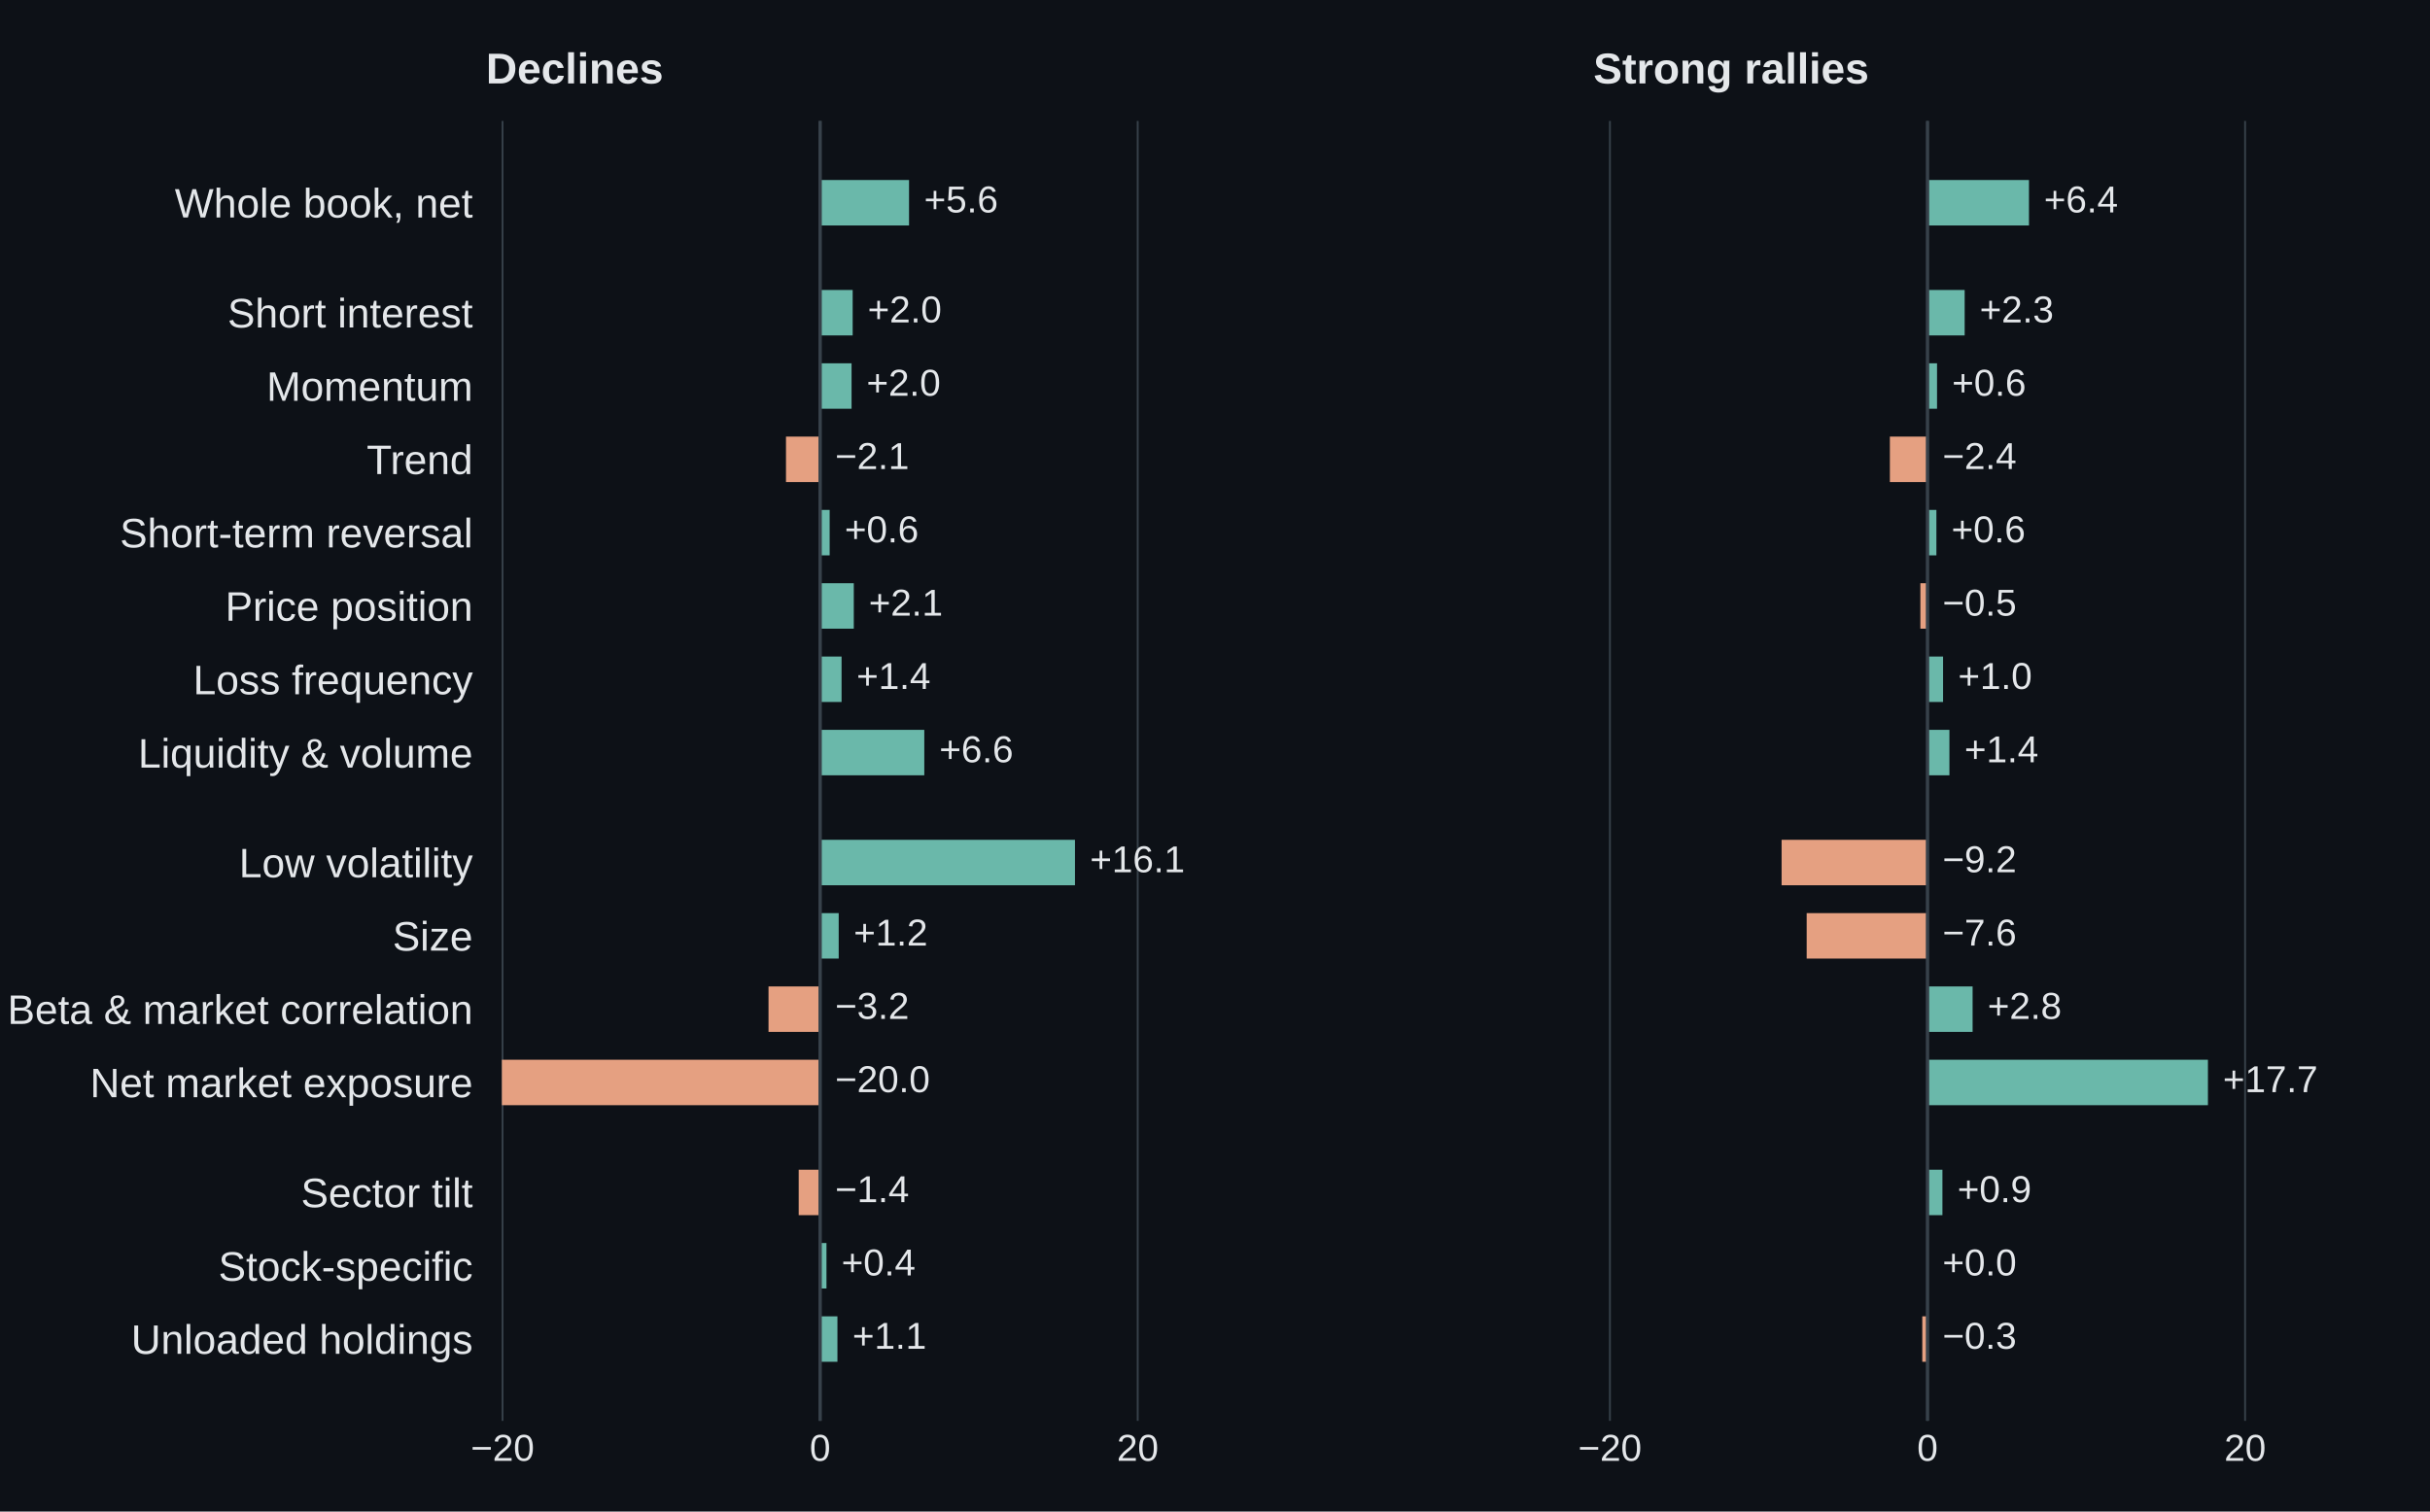
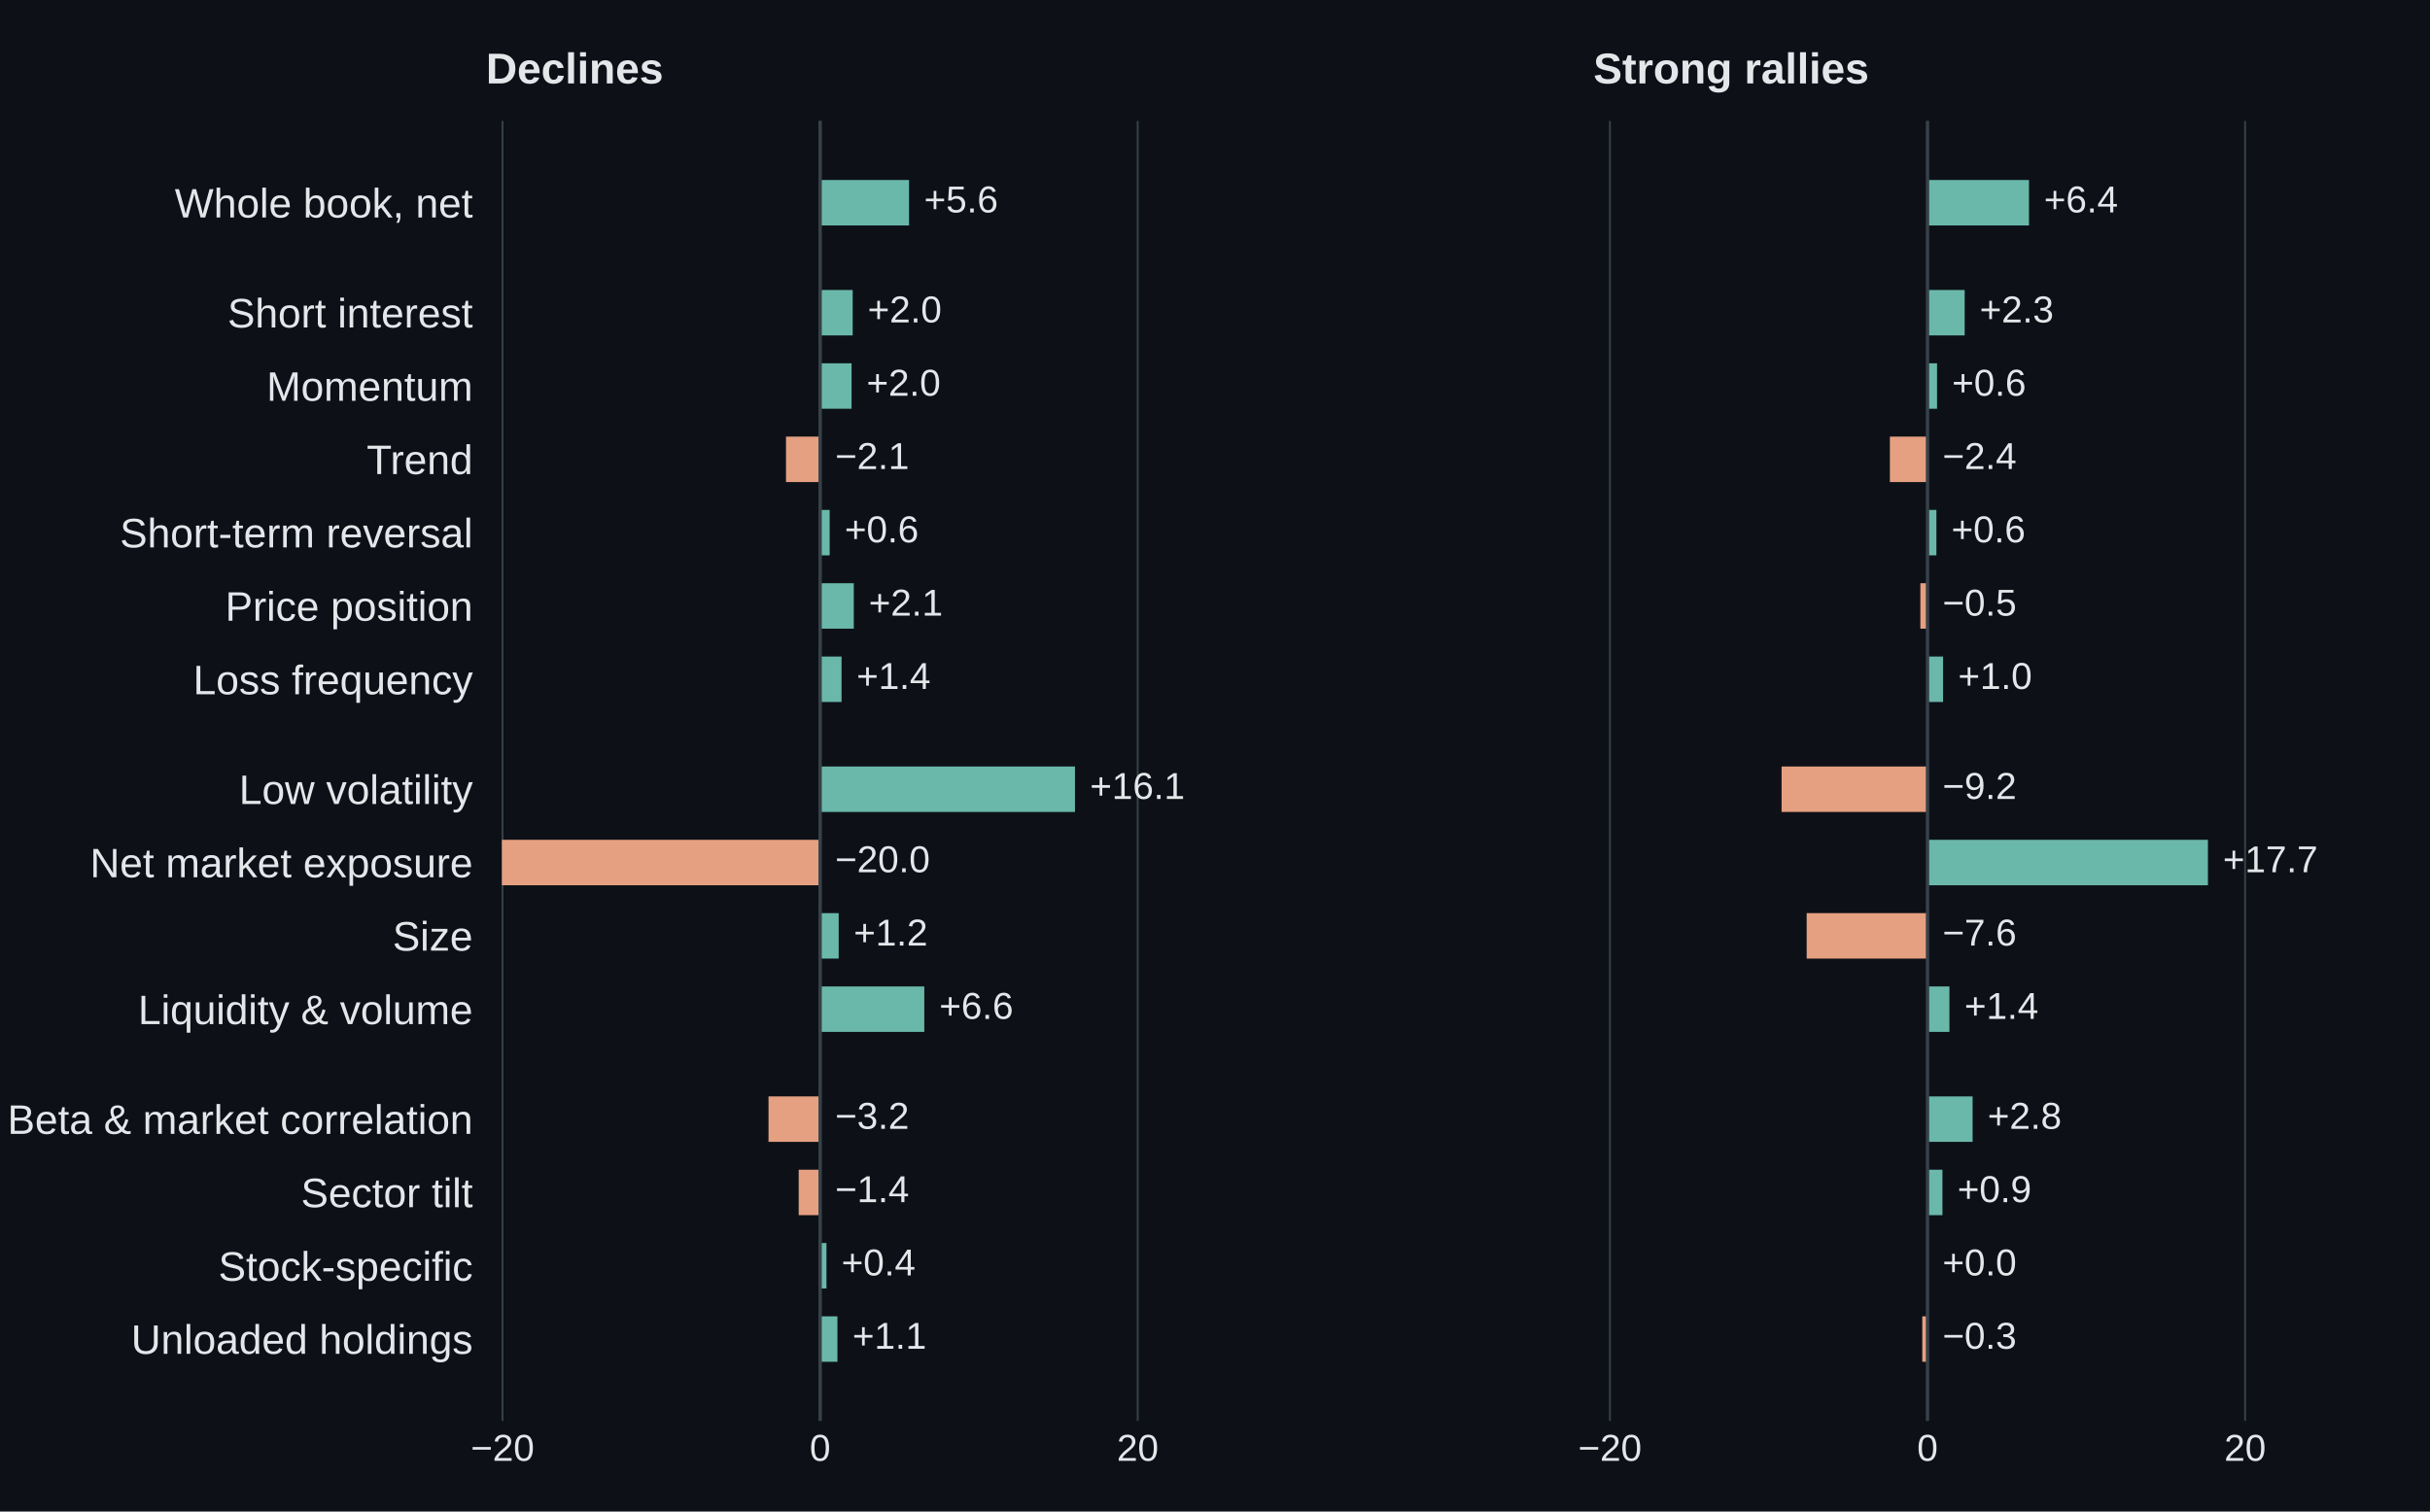
<svg xmlns="http://www.w3.org/2000/svg" width="648pt" height="403.2pt" viewBox="0 0 648 403.2" version="1.1">
  <defs>
    <style type="text/css">*{stroke-linejoin: round; stroke-linecap: butt}</style>
  </defs>
  <g id="figure_1">
    <g id="patch_1">
      <path d="M 0 403.2 L 648 403.2 L 648 0 L 0 0 z " style="fill: #0d1117" />
    </g>
    <g id="axes_1">
      <g id="patch_2">
        <path d="M 129.6 379.008 L 333.257 379.008 L 333.257 32.256 L 129.6 32.256 z " style="fill: #0d1117" />
      </g>
      <g id="matplotlib.axis_1">
        <g id="xtick_1">
          <g id="line2d_1">
            <path d="M 134.012 379.008 L 134.012 32.256 " clip-path="url(#p1040b1a7fe)" style="fill: none; stroke: #37414a; stroke-width: 0.5; stroke-linecap: square" />
          </g>
          <g id="line2d_2" />
          <g id="text_1">
            <text style="font-size: 10px; font-family: 'Arial', 'DejaVu Sans', sans-serif; text-anchor: middle; fill: #e4e7ea" x="134.012" y="389.666" transform="rotate(-0 134.0122 389.6658)">−20</text>
          </g>
        </g>
        <g id="xtick_2">
          <g id="line2d_3">
            <path d="M 218.7 379.008 L 218.7 32.256 " clip-path="url(#p1040b1a7fe)" style="fill: none; stroke: #37414a; stroke-width: 0.5; stroke-linecap: square" />
          </g>
          <g id="line2d_4" />
          <g id="text_2">
            <text style="font-size: 10px; font-family: 'Arial', 'DejaVu Sans', sans-serif; text-anchor: middle; fill: #e4e7ea" x="218.7" y="389.666" transform="rotate(-0 218.7 389.6658)">0</text>
          </g>
        </g>
        <g id="xtick_3">
          <g id="line2d_5">
            <path d="M 303.388 379.008 L 303.388 32.256 " clip-path="url(#p1040b1a7fe)" style="fill: none; stroke: #37414a; stroke-width: 0.5; stroke-linecap: square" />
          </g>
          <g id="line2d_6" />
          <g id="text_3">
            <text style="font-size: 10px; font-family: 'Arial', 'DejaVu Sans', sans-serif; text-anchor: middle; fill: #e4e7ea" x="303.388" y="389.666" transform="rotate(-0 303.3878 389.6658)">20</text>
          </g>
        </g>
      </g>
      <g id="matplotlib.axis_2">
        <g id="ytick_1">
          <g id="line2d_7" />
          <g id="text_4">
            <text style="font-size: 11px; font-family: 'Arial', 'DejaVu Sans', sans-serif; text-anchor: end; fill: #e4e7ea" x="126.1" y="58.016" transform="rotate(-0 126.1 58.01635)">Whole book, net</text>
          </g>
        </g>
        <g id="ytick_2">
          <g id="line2d_8" />
          <g id="text_5">
            <text style="font-size: 11px; font-family: 'Arial', 'DejaVu Sans', sans-serif; text-anchor: end; fill: #e4e7ea" x="126.1" y="87.349" transform="rotate(-0 126.1 87.34908)">Short interest</text>
          </g>
        </g>
        <g id="ytick_3">
          <g id="line2d_9" />
          <g id="text_6">
            <text style="font-size: 11px; font-family: 'Arial', 'DejaVu Sans', sans-serif; text-anchor: end; fill: #e4e7ea" x="126.1" y="106.904" transform="rotate(-0 126.1 106.9042)">Momentum</text>
          </g>
        </g>
        <g id="ytick_4">
          <g id="line2d_10" />
          <g id="text_7">
            <text style="font-size: 11px; font-family: 'Arial', 'DejaVu Sans', sans-serif; text-anchor: end; fill: #e4e7ea" x="126.1" y="126.459" transform="rotate(-0 126.1 126.4594)">Trend</text>
          </g>
        </g>
        <g id="ytick_5">
          <g id="line2d_11" />
          <g id="text_8">
            <text style="font-size: 11px; font-family: 'Arial', 'DejaVu Sans', sans-serif; text-anchor: end; fill: #e4e7ea" x="126.1" y="146.015" transform="rotate(-0 126.1 146.0145)">Short-term reversal</text>
          </g>
        </g>
        <g id="ytick_6">
          <g id="line2d_12" />
          <g id="text_9">
            <text style="font-size: 11px; font-family: 'Arial', 'DejaVu Sans', sans-serif; text-anchor: end; fill: #e4e7ea" x="126.1" y="165.57" transform="rotate(-0 126.1 165.5697)">Price position</text>
          </g>
        </g>
        <g id="ytick_7">
          <g id="line2d_13" />
          <g id="text_10">
            <text style="font-size: 11px; font-family: 'Arial', 'DejaVu Sans', sans-serif; text-anchor: end; fill: #e4e7ea" x="126.1" y="185.192" transform="rotate(-0 126.1 185.1919)">Loss frequency</text>
          </g>
        </g>
        <g id="ytick_8">
          <g id="line2d_14" />
          <g id="text_11">
-             <text style="font-size: 11px; font-family: 'Arial', 'DejaVu Sans', sans-serif; text-anchor: end; fill: #e4e7ea" x="126.1" y="204.747" transform="rotate(-0 126.1 204.747)">Liquidity &amp; volume</text>
+             <text style="font-size: 11px; font-family: 'Arial', 'DejaVu Sans', sans-serif; text-anchor: end; fill: #e4e7ea" x="126.1" y="214.458" transform="rotate(-0 126.1 214.4576)">Low volatility</text>
          </g>
        </g>
        <g id="ytick_9">
          <g id="line2d_15" />
          <g id="text_12">
-             <text style="font-size: 11px; font-family: 'Arial', 'DejaVu Sans', sans-serif; text-anchor: end; fill: #e4e7ea" x="126.1" y="234.013" transform="rotate(-0 126.1 234.0127)">Low volatility</text>
+             <text style="font-size: 11px; font-family: 'Arial', 'DejaVu Sans', sans-serif; text-anchor: end; fill: #e4e7ea" x="126.1" y="234.013" transform="rotate(-0 126.1 234.0127)">Net market exposure</text>
          </g>
        </g>
        <g id="ytick_10">
          <g id="line2d_16" />
          <g id="text_13">
            <text style="font-size: 11px; font-family: 'Arial', 'DejaVu Sans', sans-serif; text-anchor: end; fill: #e4e7ea" x="126.1" y="253.568" transform="rotate(-0 126.1 253.5679)">Size</text>
          </g>
        </g>
        <g id="ytick_11">
          <g id="line2d_17" />
          <g id="text_14">
-             <text style="font-size: 11px; font-family: 'Arial', 'DejaVu Sans', sans-serif; text-anchor: end; fill: #e4e7ea" x="126.1" y="273.123" transform="rotate(-0 126.1 273.123)">Beta &amp; market correlation</text>
+             <text style="font-size: 11px; font-family: 'Arial', 'DejaVu Sans', sans-serif; text-anchor: end; fill: #e4e7ea" x="126.1" y="273.19" transform="rotate(-0 126.1 273.1901)">Liquidity &amp; volume</text>
          </g>
        </g>
        <g id="ytick_12">
          <g id="line2d_18" />
          <g id="text_15">
-             <text style="font-size: 11px; font-family: 'Arial', 'DejaVu Sans', sans-serif; text-anchor: end; fill: #e4e7ea" x="126.1" y="292.678" transform="rotate(-0 126.1 292.6782)">Net market exposure</text>
+             <text style="font-size: 11px; font-family: 'Arial', 'DejaVu Sans', sans-serif; text-anchor: end; fill: #e4e7ea" x="126.1" y="302.456" transform="rotate(-0 126.1 302.4558)">Beta &amp; market correlation</text>
          </g>
        </g>
        <g id="ytick_13">
          <g id="line2d_19" />
          <g id="text_16">
            <text style="font-size: 11px; font-family: 'Arial', 'DejaVu Sans', sans-serif; text-anchor: end; fill: #e4e7ea" x="126.1" y="322.011" transform="rotate(-0 126.1 322.0109)">Sector tilt</text>
          </g>
        </g>
        <g id="ytick_14">
          <g id="line2d_20" />
          <g id="text_17">
            <text style="font-size: 11px; font-family: 'Arial', 'DejaVu Sans', sans-serif; text-anchor: end; fill: #e4e7ea" x="126.1" y="341.633" transform="rotate(-0 126.1 341.6331)">Stock-specific</text>
          </g>
        </g>
        <g id="ytick_15">
          <g id="line2d_21" />
          <g id="text_18">
            <text style="font-size: 11px; font-family: 'Arial', 'DejaVu Sans', sans-serif; text-anchor: end; fill: #e4e7ea" x="126.1" y="361.121" transform="rotate(-0 126.1 361.1212)">Unloaded holdings</text>
          </g>
        </g>
      </g>
      <g id="patch_3">
        <path d="M 218.7 48.017 L 242.413 48.017 L 242.413 60.142 L 218.7 60.142 z " clip-path="url(#p1040b1a7fe)" style="fill: #6ab8aa" />
      </g>
      <g id="patch_4">
        <path d="M 218.7 77.35 L 227.38 77.35 L 227.38 89.474 L 218.7 89.474 z " clip-path="url(#p1040b1a7fe)" style="fill: #6ab8aa" />
      </g>
      <g id="patch_5">
        <path d="M 218.7 96.905 L 227.084 96.905 L 227.084 109.03 L 218.7 109.03 z " clip-path="url(#p1040b1a7fe)" style="fill: #6ab8aa" />
      </g>
      <g id="patch_6">
        <path d="M 218.7 116.46 L 209.596 116.46 L 209.596 128.585 L 218.7 128.585 z " clip-path="url(#p1040b1a7fe)" style="fill: #e5a081" />
      </g>
      <g id="patch_7">
        <path d="M 218.7 136.016 L 221.241 136.016 L 221.241 148.14 L 218.7 148.14 z " clip-path="url(#p1040b1a7fe)" style="fill: #6ab8aa" />
      </g>
      <g id="patch_8">
        <path d="M 218.7 155.571 L 227.677 155.571 L 227.677 167.695 L 218.7 167.695 z " clip-path="url(#p1040b1a7fe)" style="fill: #6ab8aa" />
      </g>
      <g id="patch_9">
        <path d="M 218.7 175.126 L 224.416 175.126 L 224.416 187.25 L 218.7 187.25 z " clip-path="url(#p1040b1a7fe)" style="fill: #6ab8aa" />
      </g>
      <g id="patch_10">
-         <path d="M 218.7 194.681 L 246.478 194.681 L 246.478 206.805 L 218.7 206.805 z " clip-path="url(#p1040b1a7fe)" style="fill: #6ab8aa" />
+         <path d="M 218.7 204.459 L 286.662 204.459 L 286.662 216.583 L 218.7 216.583 z " clip-path="url(#p1040b1a7fe)" style="fill: #6ab8aa" />
      </g>
      <g id="patch_11">
-         <path d="M 218.7 224.014 L 286.662 224.014 L 286.662 236.138 L 218.7 236.138 z " clip-path="url(#p1040b1a7fe)" style="fill: #6ab8aa" />
+         <path d="M 218.7 224.014 L 133.843 224.014 L 133.843 236.138 L 218.7 236.138 z " clip-path="url(#p1040b1a7fe)" style="fill: #e5a081" />
      </g>
      <g id="patch_12">
        <path d="M 218.7 243.569 L 223.654 243.569 L 223.654 255.693 L 218.7 255.693 z " clip-path="url(#p1040b1a7fe)" style="fill: #6ab8aa" />
      </g>
      <g id="patch_13">
-         <path d="M 218.7 263.124 L 204.938 263.124 L 204.938 275.248 L 218.7 275.248 z " clip-path="url(#p1040b1a7fe)" style="fill: #e5a081" />
+         <path d="M 218.7 263.124 L 246.478 263.124 L 246.478 275.248 L 218.7 275.248 z " clip-path="url(#p1040b1a7fe)" style="fill: #6ab8aa" />
      </g>
      <g id="patch_14">
-         <path d="M 218.7 282.679 L 133.843 282.679 L 133.843 294.804 L 218.7 294.804 z " clip-path="url(#p1040b1a7fe)" style="fill: #e5a081" />
+         <path d="M 218.7 292.457 L 204.938 292.457 L 204.938 304.581 L 218.7 304.581 z " clip-path="url(#p1040b1a7fe)" style="fill: #e5a081" />
      </g>
      <g id="patch_15">
        <path d="M 218.7 312.012 L 212.984 312.012 L 212.984 324.136 L 218.7 324.136 z " clip-path="url(#p1040b1a7fe)" style="fill: #e5a081" />
      </g>
      <g id="patch_16">
        <path d="M 218.7 331.567 L 220.394 331.567 L 220.394 343.691 L 218.7 343.691 z " clip-path="url(#p1040b1a7fe)" style="fill: #6ab8aa" />
      </g>
      <g id="patch_17">
        <path d="M 218.7 351.122 L 223.315 351.122 L 223.315 363.247 L 218.7 363.247 z " clip-path="url(#p1040b1a7fe)" style="fill: #6ab8aa" />
      </g>
      <g id="line2d_22">
        <path d="M 218.7 379.008 L 218.7 32.256 " clip-path="url(#p1040b1a7fe)" style="fill: none; stroke: #37414a; stroke-width: 0.9; stroke-linecap: square" />
      </g>
      <g id="text_19">
        <text style="font-size: 10px; font-family: 'Arial', 'DejaVu Sans', sans-serif; text-anchor: start; fill: #e4e7ea" x="246.413" y="56.665" transform="rotate(-0 246.4126 56.66471)">+5.6</text>
      </g>
      <g id="text_20">
        <text style="font-size: 10px; font-family: 'Arial', 'DejaVu Sans', sans-serif; text-anchor: start; fill: #e4e7ea" x="231.38" y="85.997" transform="rotate(-0 231.3805 85.99744)">+2.0</text>
      </g>
      <g id="text_21">
        <text style="font-size: 10px; font-family: 'Arial', 'DejaVu Sans', sans-serif; text-anchor: start; fill: #e4e7ea" x="231.084" y="105.553" transform="rotate(-0 231.0841 105.5526)">+2.0</text>
      </g>
      <g id="text_22">
        <text style="font-size: 10px; font-family: 'Arial', 'DejaVu Sans', sans-serif; text-anchor: start; fill: #e4e7ea" x="222.7" y="125.108" transform="rotate(-0 222.7 125.1077)">−2.1</text>
      </g>
      <g id="text_23">
        <text style="font-size: 10px; font-family: 'Arial', 'DejaVu Sans', sans-serif; text-anchor: start; fill: #e4e7ea" x="225.241" y="144.663" transform="rotate(-0 225.2406 144.6629)">+0.6</text>
      </g>
      <g id="text_24">
        <text style="font-size: 10px; font-family: 'Arial', 'DejaVu Sans', sans-serif; text-anchor: start; fill: #e4e7ea" x="231.677" y="164.218" transform="rotate(-0 231.6769 164.2181)">+2.1</text>
      </g>
      <g id="text_25">
        <text style="font-size: 10px; font-family: 'Arial', 'DejaVu Sans', sans-serif; text-anchor: start; fill: #e4e7ea" x="228.416" y="183.773" transform="rotate(-0 228.4164 183.7732)">+1.4</text>
      </g>
      <g id="text_26">
-         <text style="font-size: 10px; font-family: 'Arial', 'DejaVu Sans', sans-serif; text-anchor: start; fill: #e4e7ea" x="250.478" y="203.328" transform="rotate(-0 250.4776 203.3284)">+6.6</text>
+         <text style="font-size: 10px; font-family: 'Arial', 'DejaVu Sans', sans-serif; text-anchor: start; fill: #e4e7ea" x="290.662" y="213.106" transform="rotate(-0 290.6619 213.1059)">+16.1</text>
      </g>
      <g id="text_27">
-         <text style="font-size: 10px; font-family: 'Arial', 'DejaVu Sans', sans-serif; text-anchor: start; fill: #e4e7ea" x="290.662" y="232.661" transform="rotate(-0 290.6619 232.6611)">+16.1</text>
+         <text style="font-size: 10px; font-family: 'Arial', 'DejaVu Sans', sans-serif; text-anchor: start; fill: #e4e7ea" x="222.7" y="232.661" transform="rotate(-0 222.7 232.6611)">−20.0</text>
      </g>
      <g id="text_28">
        <text style="font-size: 10px; font-family: 'Arial', 'DejaVu Sans', sans-serif; text-anchor: start; fill: #e4e7ea" x="227.654" y="252.216" transform="rotate(-0 227.6542 252.2163)">+1.2</text>
      </g>
      <g id="text_29">
-         <text style="font-size: 10px; font-family: 'Arial', 'DejaVu Sans', sans-serif; text-anchor: start; fill: #e4e7ea" x="222.7" y="271.771" transform="rotate(-0 222.7 271.7714)">−3.2</text>
+         <text style="font-size: 10px; font-family: 'Arial', 'DejaVu Sans', sans-serif; text-anchor: start; fill: #e4e7ea" x="250.478" y="271.771" transform="rotate(-0 250.4776 271.7714)">+6.6</text>
      </g>
      <g id="text_30">
-         <text style="font-size: 10px; font-family: 'Arial', 'DejaVu Sans', sans-serif; text-anchor: start; fill: #e4e7ea" x="222.7" y="291.327" transform="rotate(-0 222.7 291.3266)">−20.0</text>
+         <text style="font-size: 10px; font-family: 'Arial', 'DejaVu Sans', sans-serif; text-anchor: start; fill: #e4e7ea" x="222.7" y="301.104" transform="rotate(-0 222.7 301.1041)">−3.2</text>
      </g>
      <g id="text_31">
        <text style="font-size: 10px; font-family: 'Arial', 'DejaVu Sans', sans-serif; text-anchor: start; fill: #e4e7ea" x="222.7" y="320.659" transform="rotate(-0 222.7 320.6593)">−1.4</text>
      </g>
      <g id="text_32">
        <text style="font-size: 10px; font-family: 'Arial', 'DejaVu Sans', sans-serif; text-anchor: start; fill: #e4e7ea" x="224.394" y="340.214" transform="rotate(-0 224.3938 340.2144)">+0.4</text>
      </g>
      <g id="text_33">
        <text style="font-size: 10px; font-family: 'Arial', 'DejaVu Sans', sans-serif; text-anchor: start; fill: #e4e7ea" x="227.315" y="359.77" transform="rotate(-0 227.3155 359.7696)">+1.1</text>
      </g>
      <g id="text_34">
        <text style="font-weight: 600; font-size: 11.5px; font-family: 'Arial', 'DejaVu Sans', sans-serif; text-anchor: start; fill: #e4e7ea" x="129.6" y="22.256" transform="rotate(-0 129.6 22.256)">Declines</text>
      </g>
    </g>
    <g id="axes_2">
      <g id="patch_18">
        <path d="M 424.903 379.008 L 628.56 379.008 L 628.56 32.256 L 424.903 32.256 z " style="fill: #0d1117" />
      </g>
      <g id="matplotlib.axis_3">
        <g id="xtick_4">
          <g id="line2d_23">
            <path d="M 429.315 379.008 L 429.315 32.256 " clip-path="url(#pf85a643694)" style="fill: none; stroke: #37414a; stroke-width: 0.5; stroke-linecap: square" />
          </g>
          <g id="line2d_24" />
          <g id="text_35">
            <text style="font-size: 10px; font-family: 'Arial', 'DejaVu Sans', sans-serif; text-anchor: middle; fill: #e4e7ea" x="429.315" y="389.666" transform="rotate(-0 429.3151 389.6658)">−20</text>
          </g>
        </g>
        <g id="xtick_5">
          <g id="line2d_25">
            <path d="M 514.003 379.008 L 514.003 32.256 " clip-path="url(#pf85a643694)" style="fill: none; stroke: #37414a; stroke-width: 0.5; stroke-linecap: square" />
          </g>
          <g id="line2d_26" />
          <g id="text_36">
            <text style="font-size: 10px; font-family: 'Arial', 'DejaVu Sans', sans-serif; text-anchor: middle; fill: #e4e7ea" x="514.003" y="389.666" transform="rotate(-0 514.0029 389.6658)">0</text>
          </g>
        </g>
        <g id="xtick_6">
          <g id="line2d_27">
            <path d="M 598.691 379.008 L 598.691 32.256 " clip-path="url(#pf85a643694)" style="fill: none; stroke: #37414a; stroke-width: 0.5; stroke-linecap: square" />
          </g>
          <g id="line2d_28" />
          <g id="text_37">
            <text style="font-size: 10px; font-family: 'Arial', 'DejaVu Sans', sans-serif; text-anchor: middle; fill: #e4e7ea" x="598.691" y="389.666" transform="rotate(-0 598.6906 389.6658)">20</text>
          </g>
        </g>
      </g>
      <g id="matplotlib.axis_4">
        <g id="ytick_16">
          <g id="line2d_29" />
        </g>
        <g id="ytick_17">
          <g id="line2d_30" />
        </g>
        <g id="ytick_18">
          <g id="line2d_31" />
        </g>
        <g id="ytick_19">
          <g id="line2d_32" />
        </g>
        <g id="ytick_20">
          <g id="line2d_33" />
        </g>
        <g id="ytick_21">
          <g id="line2d_34" />
        </g>
        <g id="ytick_22">
          <g id="line2d_35" />
        </g>
        <g id="ytick_23">
          <g id="line2d_36" />
        </g>
        <g id="ytick_24">
          <g id="line2d_37" />
        </g>
        <g id="ytick_25">
          <g id="line2d_38" />
        </g>
        <g id="ytick_26">
          <g id="line2d_39" />
        </g>
        <g id="ytick_27">
          <g id="line2d_40" />
        </g>
        <g id="ytick_28">
          <g id="line2d_41" />
        </g>
        <g id="ytick_29">
          <g id="line2d_42" />
        </g>
        <g id="ytick_30">
          <g id="line2d_43" />
        </g>
      </g>
      <g id="patch_19">
        <path d="M 514.003 48.017 L 541.061 48.017 L 541.061 60.142 L 514.003 60.142 z " clip-path="url(#pf85a643694)" style="fill: #6ab8aa" />
      </g>
      <g id="patch_20">
        <path d="M 514.003 77.35 L 523.911 77.35 L 523.911 89.474 L 514.003 89.474 z " clip-path="url(#pf85a643694)" style="fill: #6ab8aa" />
      </g>
      <g id="patch_21">
        <path d="M 514.003 96.905 L 516.543 96.905 L 516.543 109.03 L 514.003 109.03 z " clip-path="url(#pf85a643694)" style="fill: #6ab8aa" />
      </g>
      <g id="patch_22">
        <path d="M 514.003 116.46 L 503.967 116.46 L 503.967 128.585 L 514.003 128.585 z " clip-path="url(#pf85a643694)" style="fill: #e5a081" />
      </g>
      <g id="patch_23">
        <path d="M 514.003 136.016 L 516.374 136.016 L 516.374 148.14 L 514.003 148.14 z " clip-path="url(#pf85a643694)" style="fill: #6ab8aa" />
      </g>
      <g id="patch_24">
        <path d="M 514.003 155.571 L 512.097 155.571 L 512.097 167.695 L 514.003 167.695 z " clip-path="url(#pf85a643694)" style="fill: #e5a081" />
      </g>
      <g id="patch_25">
        <path d="M 514.003 175.126 L 518.153 175.126 L 518.153 187.25 L 514.003 187.25 z " clip-path="url(#pf85a643694)" style="fill: #6ab8aa" />
      </g>
      <g id="patch_26">
-         <path d="M 514.003 194.681 L 519.846 194.681 L 519.846 206.805 L 514.003 206.805 z " clip-path="url(#pf85a643694)" style="fill: #6ab8aa" />
+         <path d="M 514.003 204.459 L 475.089 204.459 L 475.089 216.583 L 514.003 216.583 z " clip-path="url(#pf85a643694)" style="fill: #e5a081" />
      </g>
      <g id="patch_27">
-         <path d="M 514.003 224.014 L 475.089 224.014 L 475.089 236.138 L 514.003 236.138 z " clip-path="url(#pf85a643694)" style="fill: #e5a081" />
+         <path d="M 514.003 224.014 L 588.782 224.014 L 588.782 236.138 L 514.003 236.138 z " clip-path="url(#pf85a643694)" style="fill: #6ab8aa" />
      </g>
      <g id="patch_28">
        <path d="M 514.003 243.569 L 481.779 243.569 L 481.779 255.693 L 514.003 255.693 z " clip-path="url(#pf85a643694)" style="fill: #e5a081" />
      </g>
      <g id="patch_29">
-         <path d="M 514.003 263.124 L 526.029 263.124 L 526.029 275.248 L 514.003 275.248 z " clip-path="url(#pf85a643694)" style="fill: #6ab8aa" />
+         <path d="M 514.003 263.124 L 519.846 263.124 L 519.846 275.248 L 514.003 275.248 z " clip-path="url(#pf85a643694)" style="fill: #6ab8aa" />
      </g>
      <g id="patch_30">
-         <path d="M 514.003 282.679 L 588.782 282.679 L 588.782 294.804 L 514.003 294.804 z " clip-path="url(#pf85a643694)" style="fill: #6ab8aa" />
+         <path d="M 514.003 292.457 L 526.029 292.457 L 526.029 304.581 L 514.003 304.581 z " clip-path="url(#pf85a643694)" style="fill: #6ab8aa" />
      </g>
      <g id="patch_31">
        <path d="M 514.003 312.012 L 517.983 312.012 L 517.983 324.136 L 514.003 324.136 z " clip-path="url(#pf85a643694)" style="fill: #6ab8aa" />
      </g>
      <g id="patch_32">
        <path d="M 514.003 331.567 L 513.876 331.567 L 513.876 343.691 L 514.003 343.691 z " clip-path="url(#pf85a643694)" style="fill: #e5a081" />
      </g>
      <g id="patch_33">
        <path d="M 514.003 351.122 L 512.606 351.122 L 512.606 363.247 L 514.003 363.247 z " clip-path="url(#pf85a643694)" style="fill: #e5a081" />
      </g>
      <g id="line2d_44">
        <path d="M 514.003 379.008 L 514.003 32.256 " clip-path="url(#pf85a643694)" style="fill: none; stroke: #37414a; stroke-width: 0.9; stroke-linecap: square" />
      </g>
      <g id="text_38">
        <text style="font-size: 10px; font-family: 'Arial', 'DejaVu Sans', sans-serif; text-anchor: start; fill: #e4e7ea" x="545.061" y="56.665" transform="rotate(-0 545.0606 56.66471)">+6.4</text>
      </g>
      <g id="text_39">
        <text style="font-size: 10px; font-family: 'Arial', 'DejaVu Sans', sans-serif; text-anchor: start; fill: #e4e7ea" x="527.911" y="85.997" transform="rotate(-0 527.9113 85.99744)">+2.3</text>
      </g>
      <g id="text_40">
        <text style="font-size: 10px; font-family: 'Arial', 'DejaVu Sans', sans-serif; text-anchor: start; fill: #e4e7ea" x="520.543" y="105.553" transform="rotate(-0 520.5435 105.5526)">+0.6</text>
      </g>
      <g id="text_41">
        <text style="font-size: 10px; font-family: 'Arial', 'DejaVu Sans', sans-serif; text-anchor: start; fill: #e4e7ea" x="518.003" y="125.108" transform="rotate(-0 518.0029 125.1077)">−2.4</text>
      </g>
      <g id="text_42">
        <text style="font-size: 10px; font-family: 'Arial', 'DejaVu Sans', sans-serif; text-anchor: start; fill: #e4e7ea" x="520.374" y="144.663" transform="rotate(-0 520.3741 144.6629)">+0.6</text>
      </g>
      <g id="text_43">
        <text style="font-size: 10px; font-family: 'Arial', 'DejaVu Sans', sans-serif; text-anchor: start; fill: #e4e7ea" x="518.003" y="164.218" transform="rotate(-0 518.0029 164.2181)">−0.5</text>
      </g>
      <g id="text_44">
        <text style="font-size: 10px; font-family: 'Arial', 'DejaVu Sans', sans-serif; text-anchor: start; fill: #e4e7ea" x="522.153" y="183.773" transform="rotate(-0 522.1526 183.7732)">+1.0</text>
      </g>
      <g id="text_45">
-         <text style="font-size: 10px; font-family: 'Arial', 'DejaVu Sans', sans-serif; text-anchor: start; fill: #e4e7ea" x="523.846" y="203.328" transform="rotate(-0 523.8463 203.3284)">+1.4</text>
+         <text style="font-size: 10px; font-family: 'Arial', 'DejaVu Sans', sans-serif; text-anchor: start; fill: #e4e7ea" x="518.003" y="213.106" transform="rotate(-0 518.0029 213.1059)">−9.2</text>
      </g>
      <g id="text_46">
-         <text style="font-size: 10px; font-family: 'Arial', 'DejaVu Sans', sans-serif; text-anchor: start; fill: #e4e7ea" x="518.003" y="232.661" transform="rotate(-0 518.0029 232.6611)">−9.2</text>
+         <text style="font-size: 10px; font-family: 'Arial', 'DejaVu Sans', sans-serif; text-anchor: start; fill: #e4e7ea" x="592.782" y="232.661" transform="rotate(-0 592.7822 232.6611)">+17.7</text>
      </g>
      <g id="text_47">
        <text style="font-size: 10px; font-family: 'Arial', 'DejaVu Sans', sans-serif; text-anchor: start; fill: #e4e7ea" x="518.003" y="252.216" transform="rotate(-0 518.0029 252.2163)">−7.6</text>
      </g>
      <g id="text_48">
-         <text style="font-size: 10px; font-family: 'Arial', 'DejaVu Sans', sans-serif; text-anchor: start; fill: #e4e7ea" x="530.029" y="271.771" transform="rotate(-0 530.0285 271.7714)">+2.8</text>
+         <text style="font-size: 10px; font-family: 'Arial', 'DejaVu Sans', sans-serif; text-anchor: start; fill: #e4e7ea" x="523.846" y="271.771" transform="rotate(-0 523.8463 271.7714)">+1.4</text>
      </g>
      <g id="text_49">
-         <text style="font-size: 10px; font-family: 'Arial', 'DejaVu Sans', sans-serif; text-anchor: start; fill: #e4e7ea" x="592.782" y="291.327" transform="rotate(-0 592.7822 291.3266)">+17.7</text>
+         <text style="font-size: 10px; font-family: 'Arial', 'DejaVu Sans', sans-serif; text-anchor: start; fill: #e4e7ea" x="530.029" y="301.104" transform="rotate(-0 530.0285 301.1041)">+2.8</text>
      </g>
      <g id="text_50">
        <text style="font-size: 10px; font-family: 'Arial', 'DejaVu Sans', sans-serif; text-anchor: start; fill: #e4e7ea" x="521.983" y="320.659" transform="rotate(-0 521.9832 320.6593)">+0.9</text>
      </g>
      <g id="text_51">
        <text style="font-size: 10px; font-family: 'Arial', 'DejaVu Sans', sans-serif; text-anchor: start; fill: #e4e7ea" x="518.003" y="340.214" transform="rotate(-0 518.0029 340.2144)">+0.0</text>
      </g>
      <g id="text_52">
        <text style="font-size: 10px; font-family: 'Arial', 'DejaVu Sans', sans-serif; text-anchor: start; fill: #e4e7ea" x="518.003" y="359.77" transform="rotate(-0 518.0029 359.7696)">−0.3</text>
      </g>
      <g id="text_53">
        <text style="font-weight: 600; font-size: 11.5px; font-family: 'Arial', 'DejaVu Sans', sans-serif; text-anchor: start; fill: #e4e7ea" x="424.903" y="22.256" transform="rotate(-0 424.9029 22.256)">Strong rallies</text>
      </g>
    </g>
  </g>
  <defs>
    <clipPath id="p1040b1a7fe">
      <rect x="129.6" y="32.256" width="203.657" height="346.752" />
    </clipPath>
    <clipPath id="pf85a643694">
      <rect x="424.903" y="32.256" width="203.657" height="346.752" />
    </clipPath>
  </defs>
</svg>
